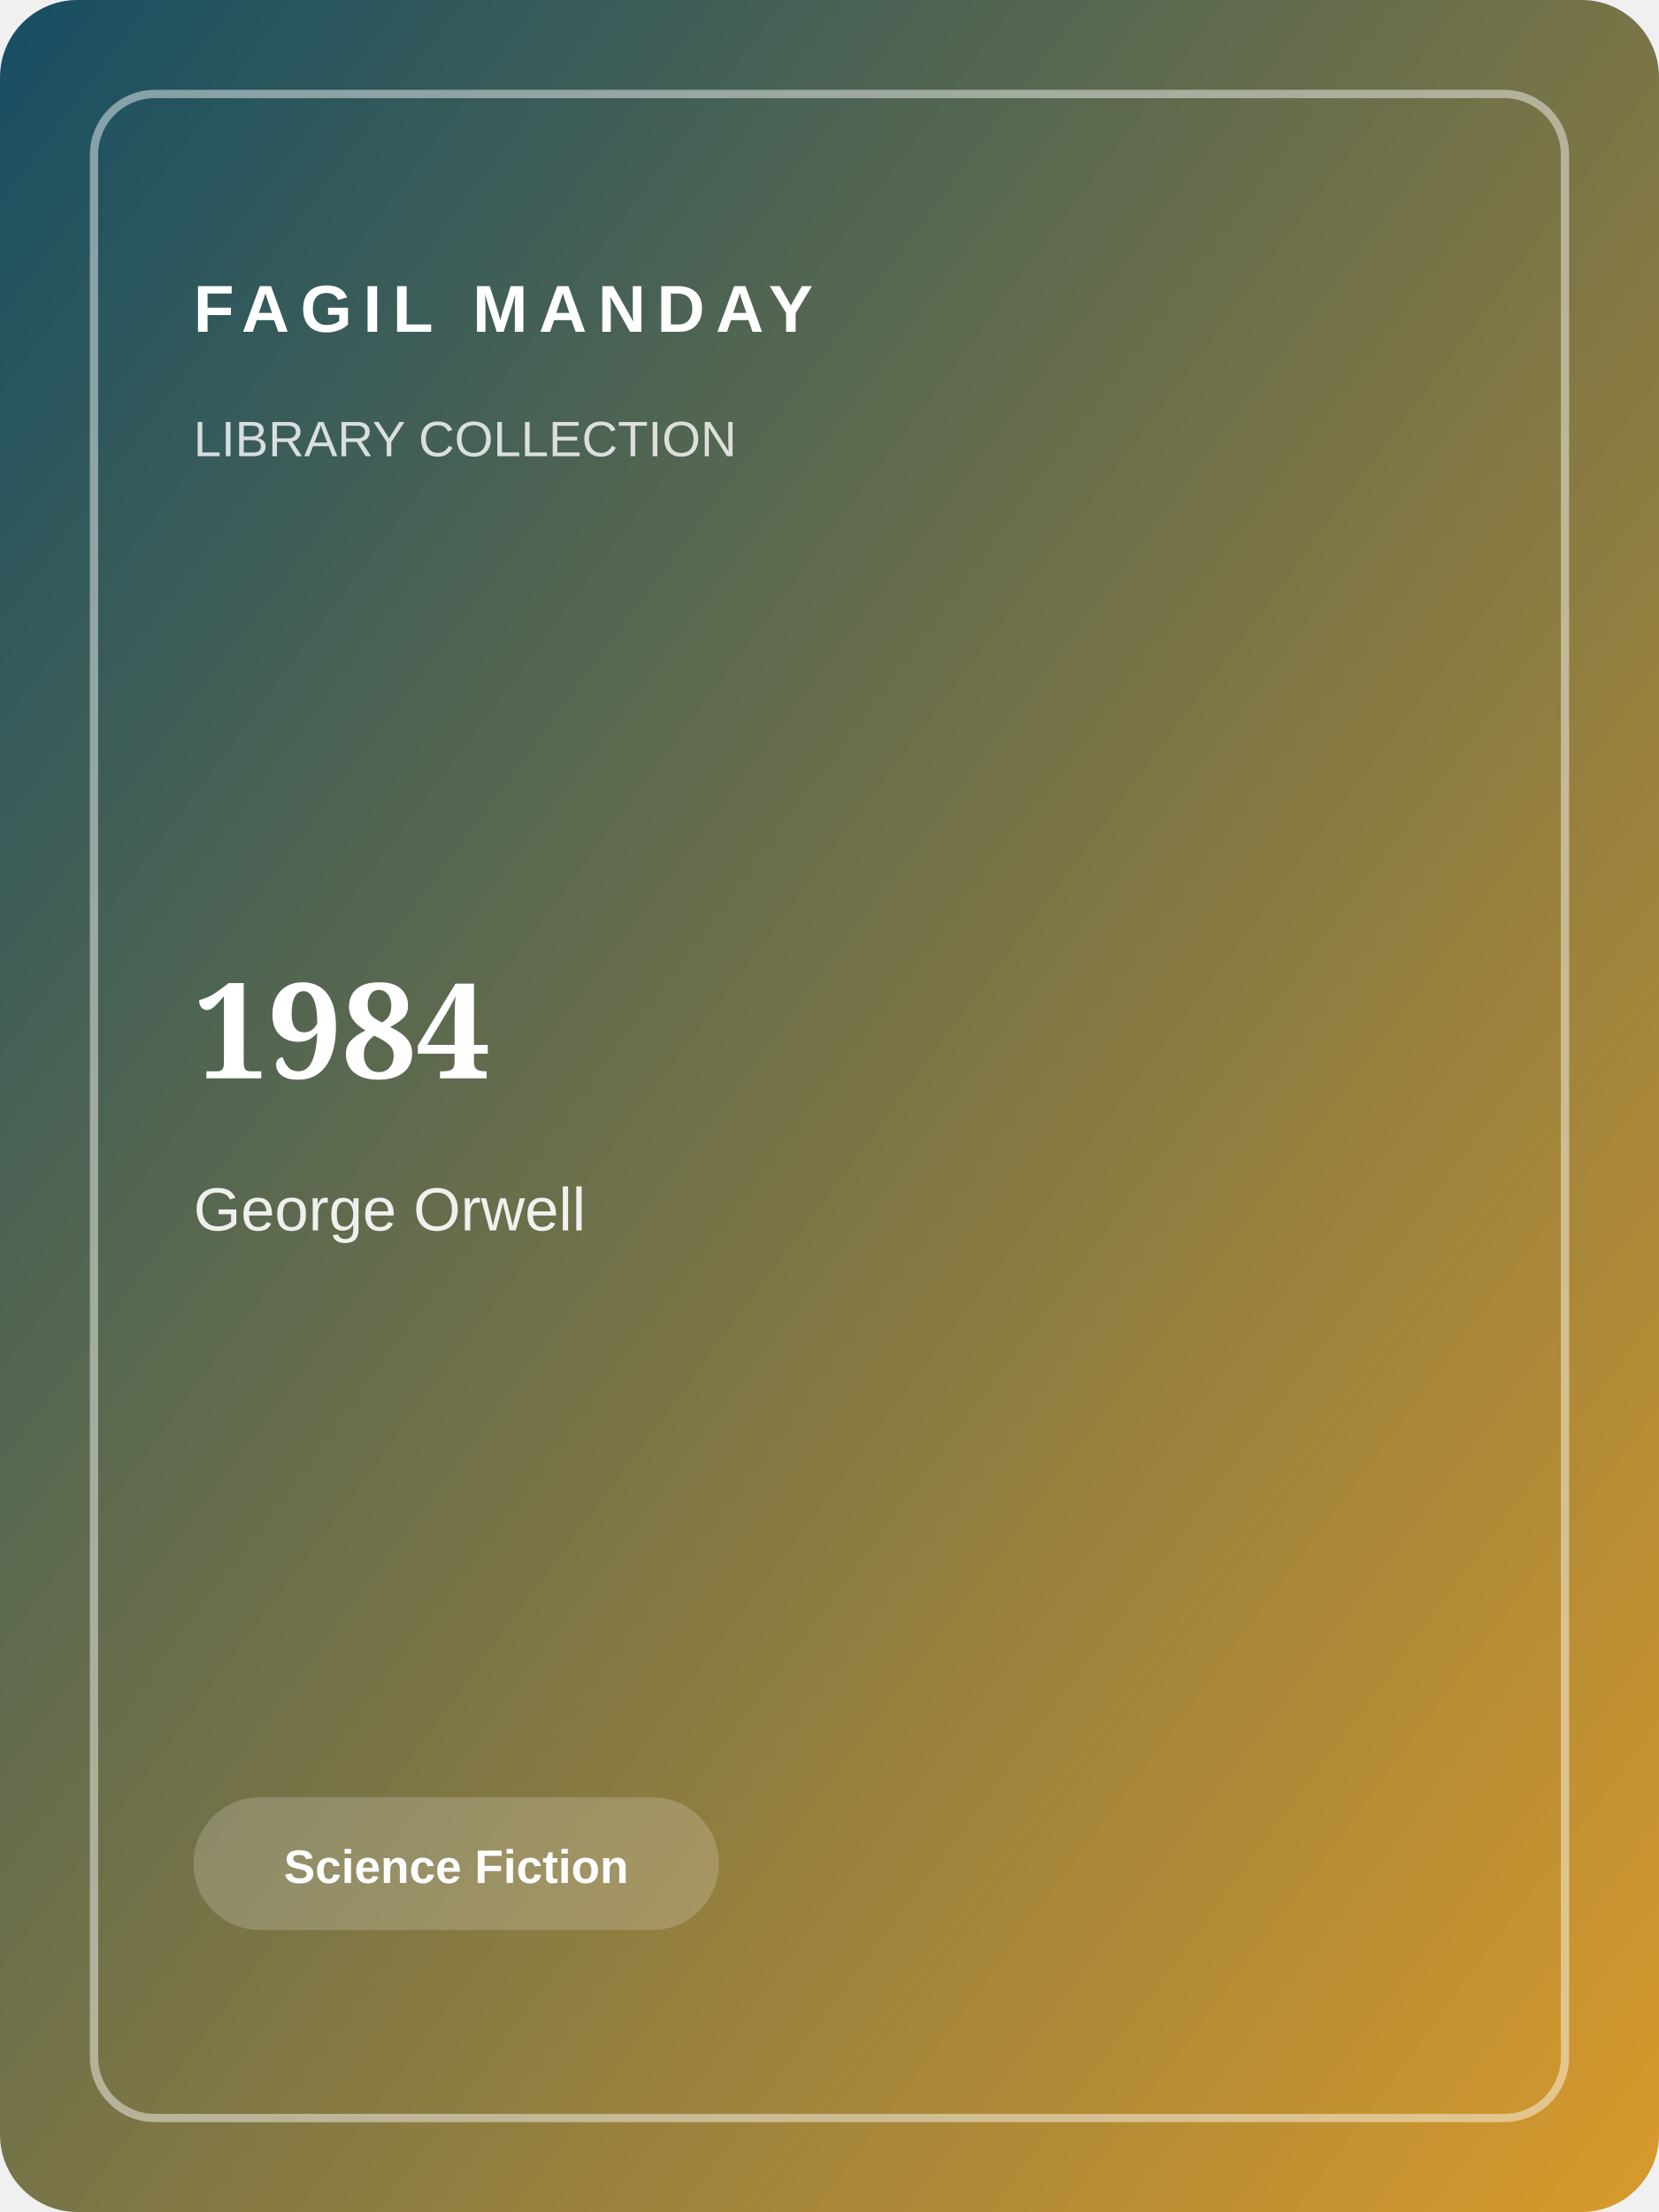
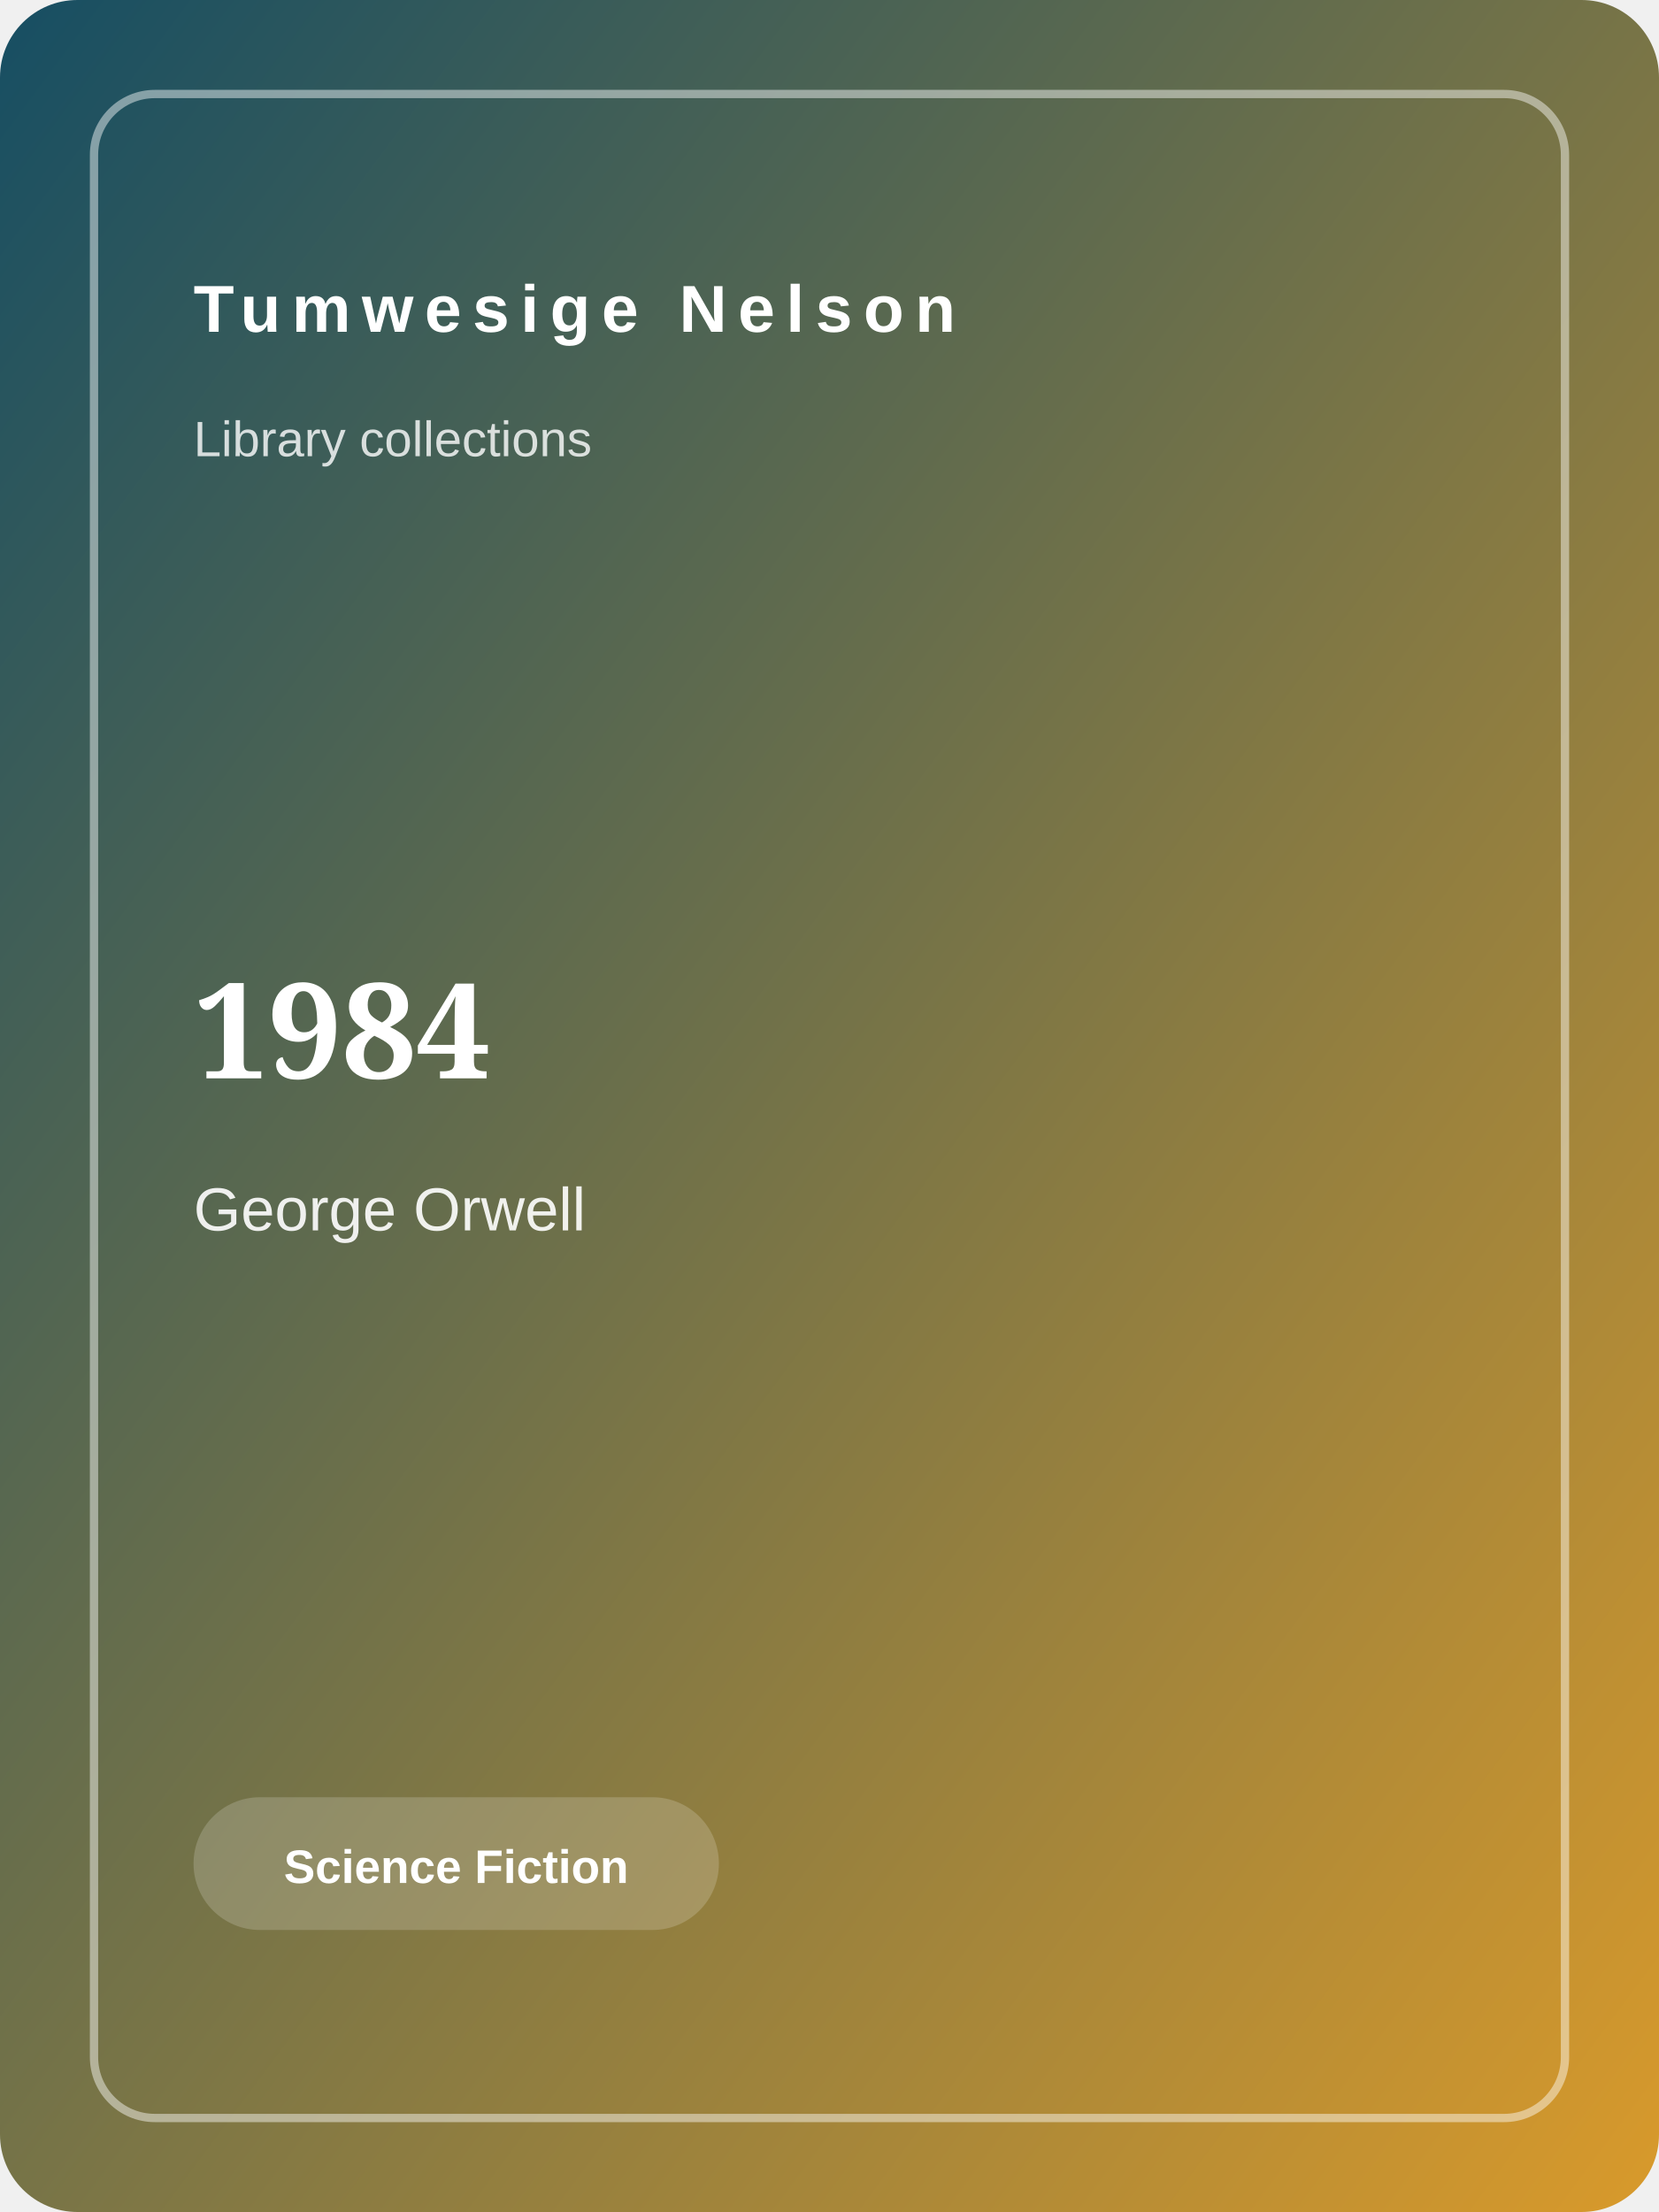
<svg xmlns="http://www.w3.org/2000/svg" viewBox="0 0 600 800">
  <defs>
    <linearGradient id="g" x1="0" y1="0" x2="1" y2="1">
      <stop stop-color="#164e63" />
      <stop offset="1" stop-color="#d99a2b" />
    </linearGradient>
  </defs>
  <rect width="600" height="800" rx="28" fill="url(#g)" />
  <rect x="34" y="34" width="532" height="732" rx="22" fill="none" stroke="#fff" stroke-opacity=".45" stroke-width="3" />
-   <text x="70" y="120" fill="#fff" font-family="Arial,sans-serif" font-size="24" font-weight="700" letter-spacing="4">FAGIL MANDAY</text>
-   <text x="70" y="165" fill="#fff" font-family="Arial,sans-serif" font-size="18" opacity=".8">LIBRARY COLLECTION</text>
+   <text x="70" y="120" fill="#fff" font-family="Arial,sans-serif" font-size="24" font-weight="700" letter-spacing="4">Tumwesige Nelson</text>
+   <text x="70" y="165" fill="#fff" font-family="Arial,sans-serif" font-size="18" opacity=".8">Library collections</text>
  <text x="70" y="390" fill="#fff" font-family="Georgia,serif" font-size="48" font-weight="700">1984</text>
  <text x="70" y="445" fill="#fff" font-family="Arial,sans-serif" font-size="22" opacity=".9">George Orwell</text>
  <rect x="70" y="650" width="190" height="48" rx="24" fill="#fff" fill-opacity=".18" />
  <text x="165" y="681" text-anchor="middle" fill="#fff" font-family="Arial,sans-serif" font-size="17" font-weight="700">Science Fiction</text>
</svg>
